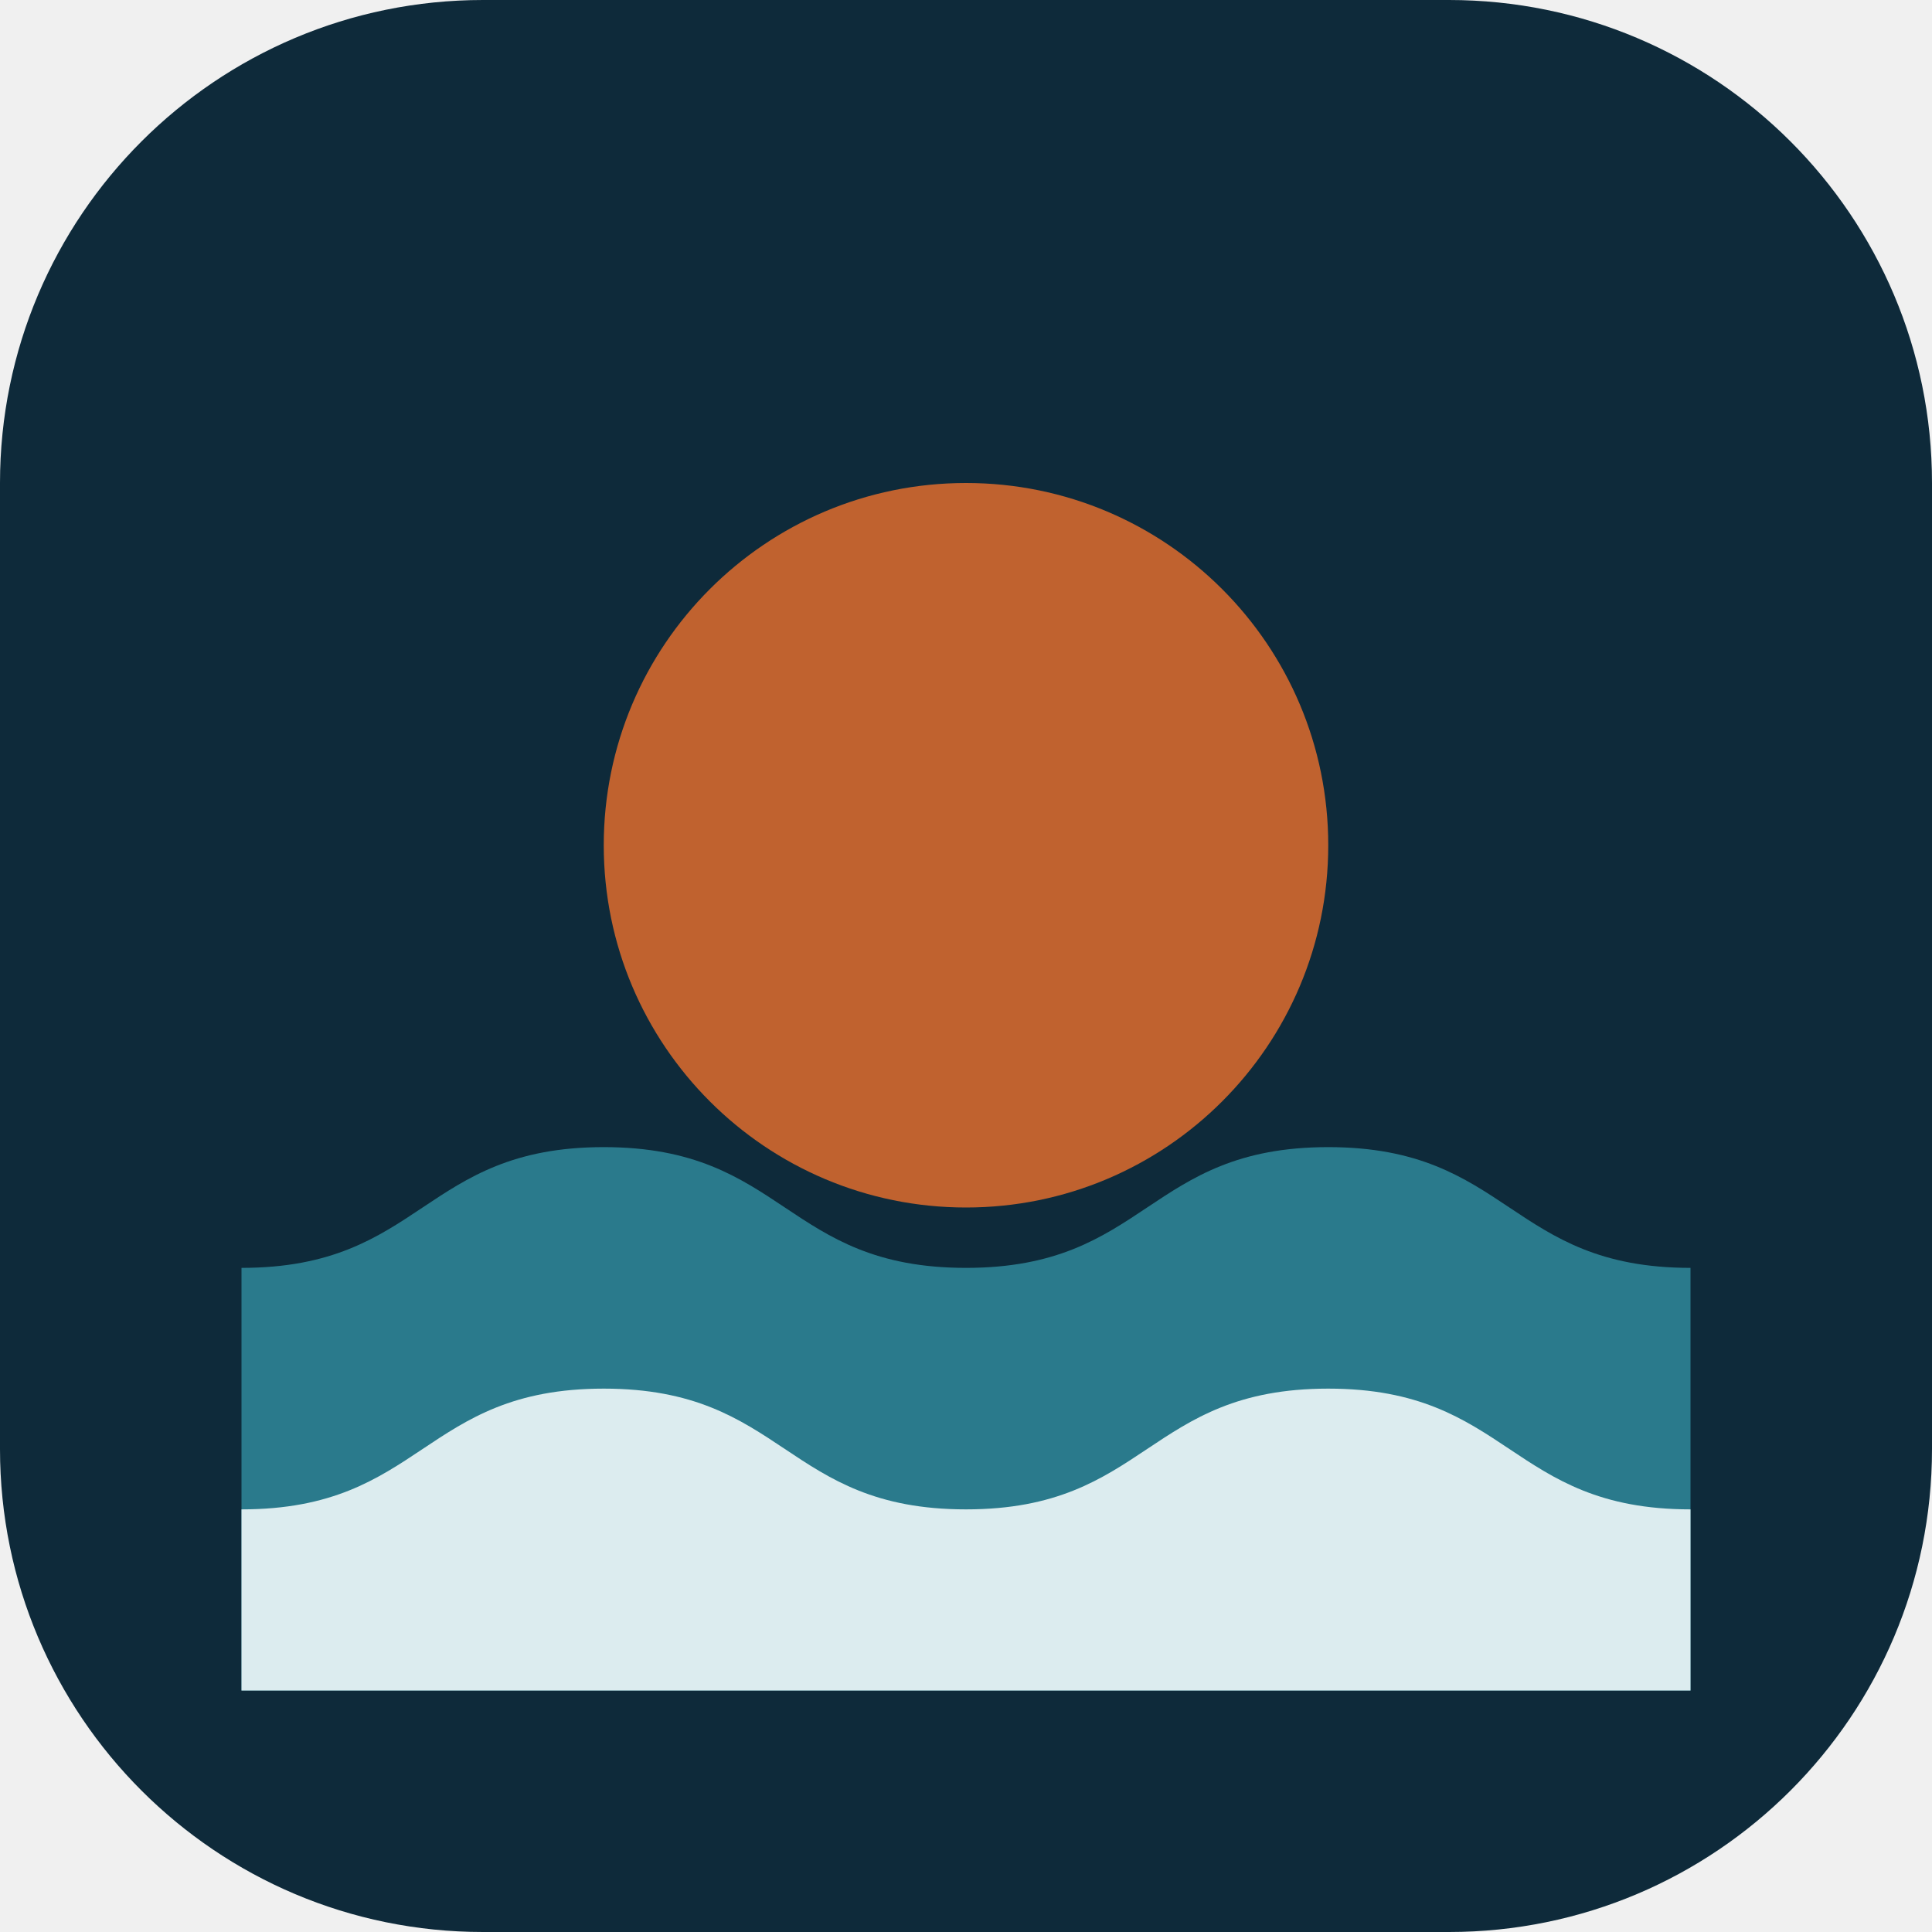
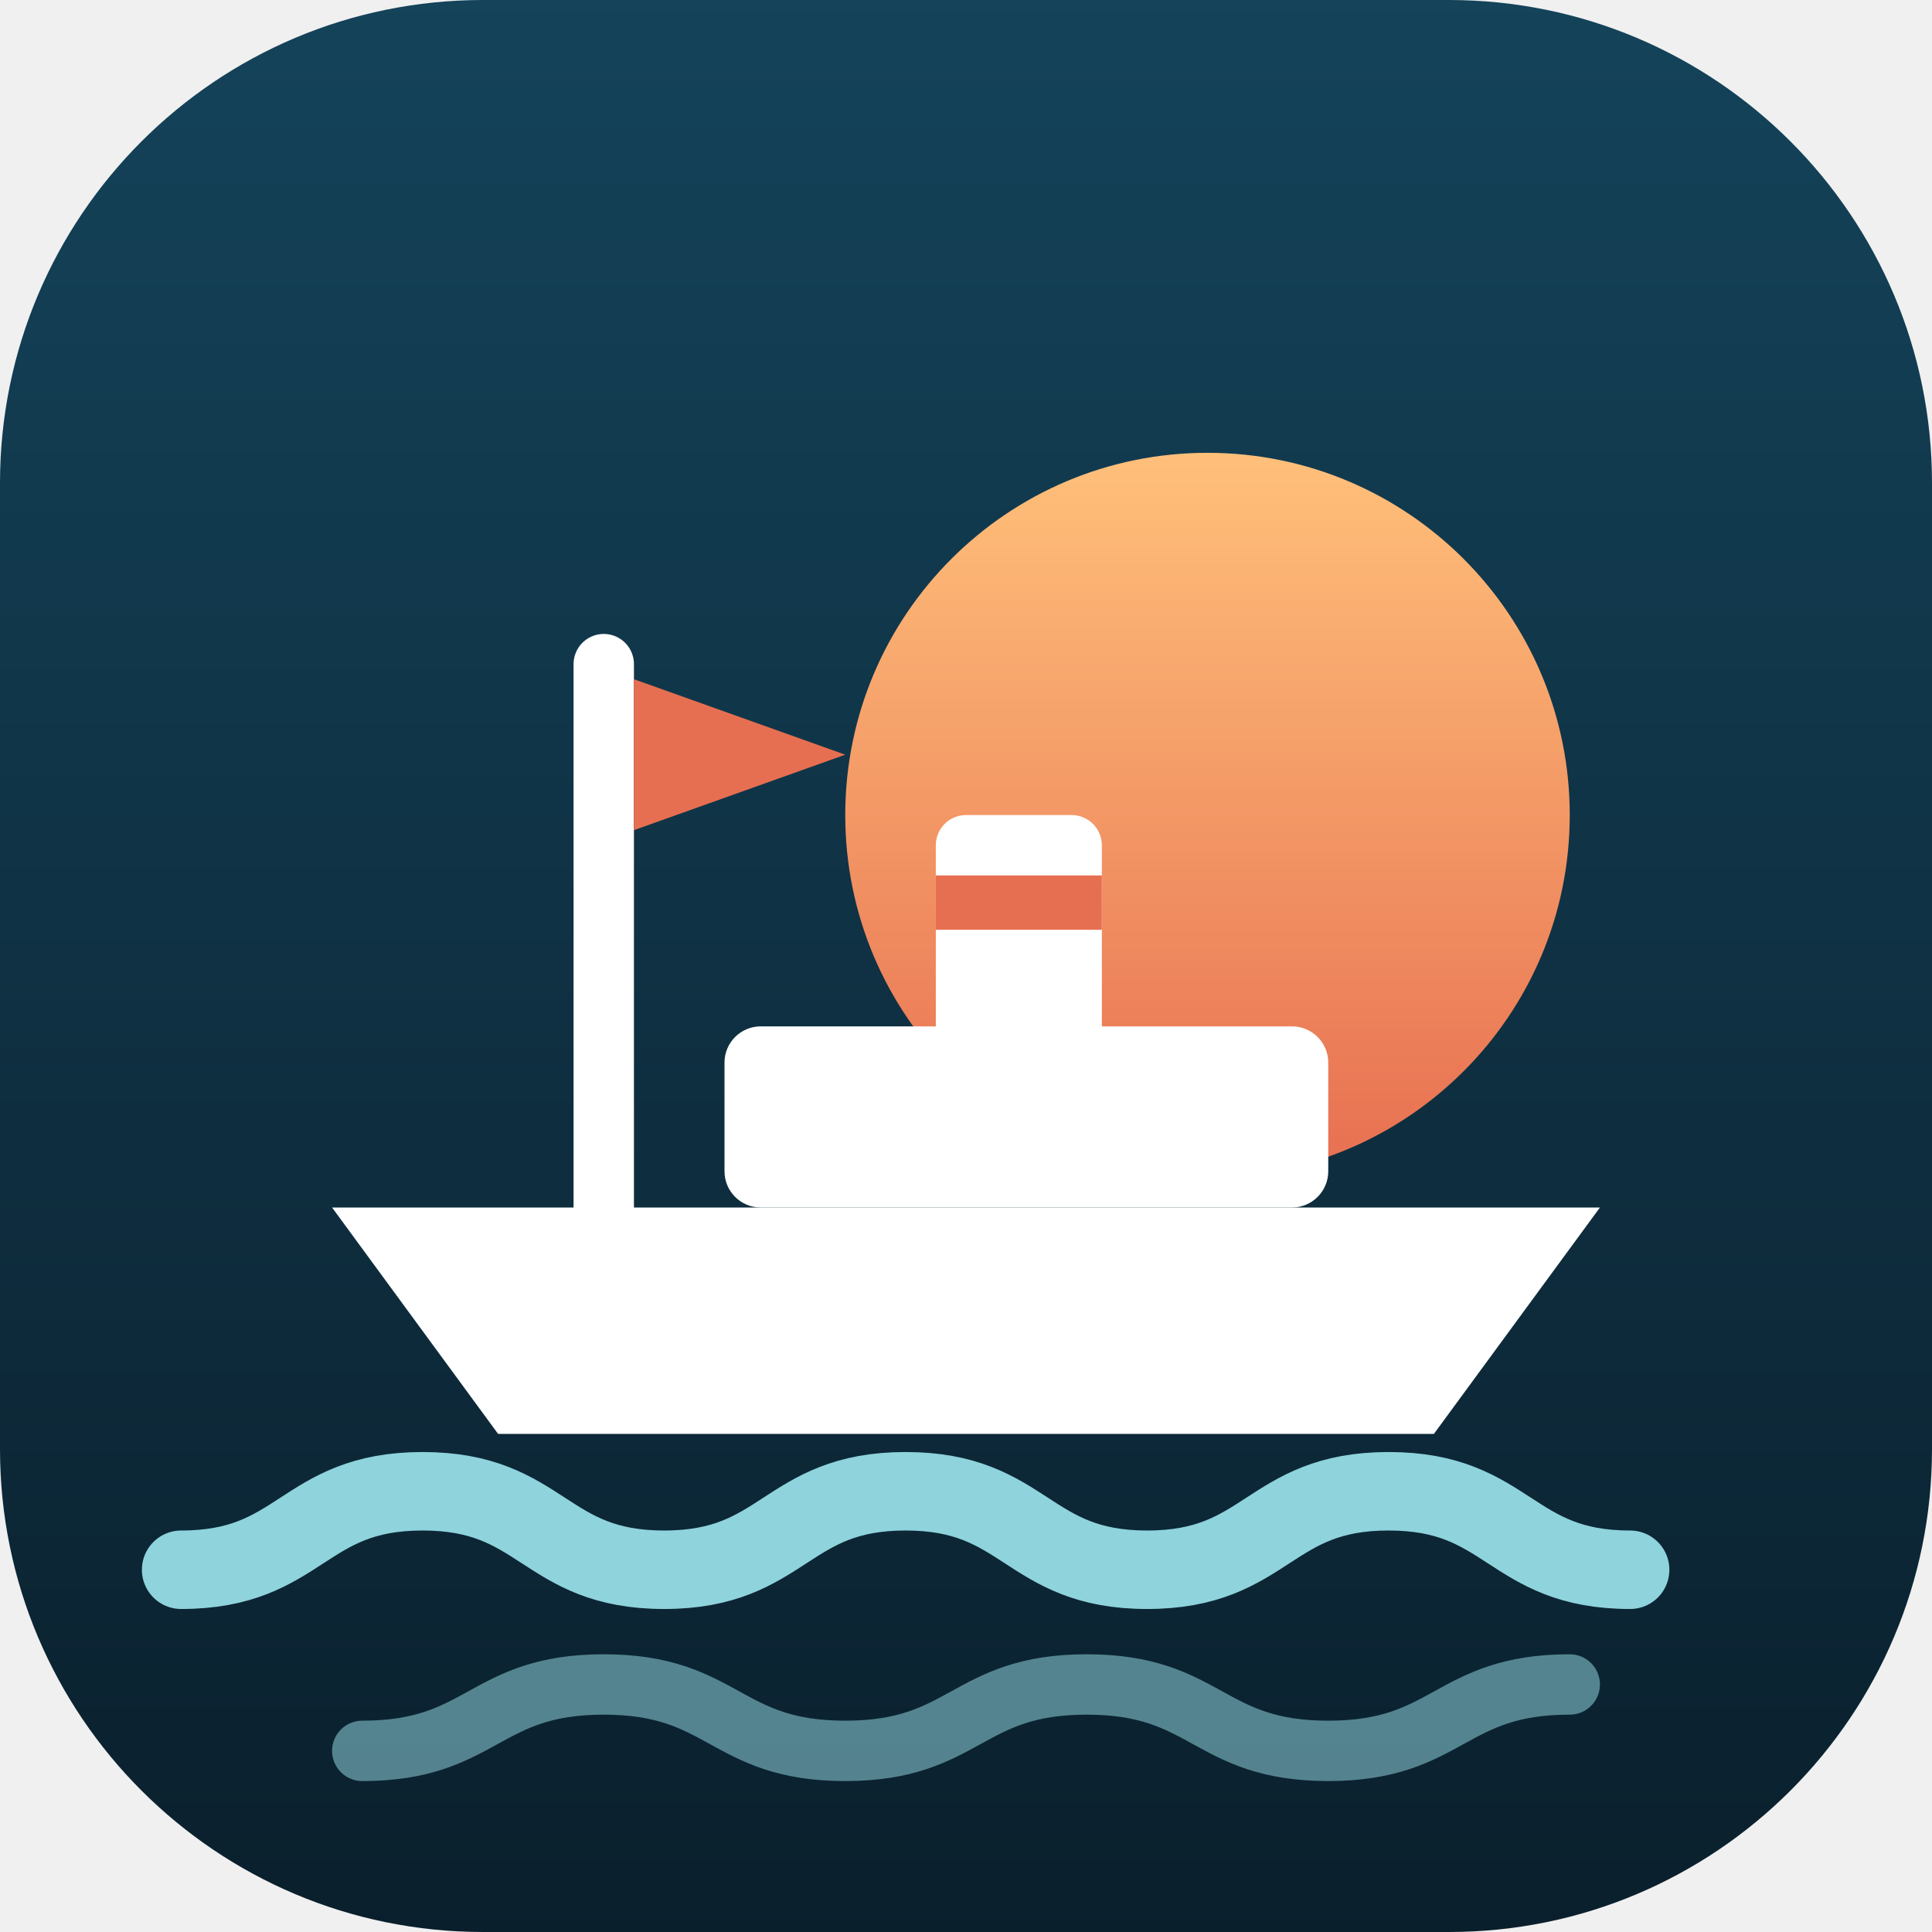
- <svg xmlns="http://www.w3.org/2000/svg" viewBox="0 0 32 32">
-   <rect width="32" height="32" rx="8" fill="#0e2a3a" />
-   <circle cx="16" cy="14" r="6" fill="#c0622f" />
-   <path d="M4 21c3 0 3-2 6-2s3 2 6 2 3-2 6-2 3 2 6 2v7H4z" fill="#2a7a8c" />
-   <path d="M4 25c3 0 3-2 6-2s3 2 6 2 3-2 6-2 3 2 6 2v3H4z" fill="#dcecef" />
+ <svg xmlns="http://www.w3.org/2000/svg" viewBox="0 0 64 64">
+   <defs>
+     <linearGradient id="lg-sea" x1="0" y1="0" x2="0" y2="1">
+       <stop offset="0" stop-color="#14435a" />
+       <stop offset="1" stop-color="#0a1f2c" />
+     </linearGradient>
+     <linearGradient id="lg-sun" x1="0" y1="0" x2="0" y2="1">
+       <stop offset="0" stop-color="#ffc07a" />
+       <stop offset="1" stop-color="#e76f51" />
+     </linearGradient>
+   </defs>
+   <rect width="64" height="64" rx="16" fill="url(#lg-sea)" />
+   <circle cx="40" cy="27" r="12" fill="url(#lg-sun)" />
+   <path d="M20 22v18" stroke="#fff" stroke-width="2" stroke-linecap="round" />
+   <path d="M21 22.5l7 2.5-7 2.5z" fill="#e76f51" />
+   <rect x="31" y="27" width="5.5" height="8" rx="1" fill="#fff" />
+   <rect x="31" y="29" width="5.5" height="1.8" fill="#e76f51" />
+   <rect x="24" y="34" width="20" height="6" rx="1.2" fill="#fff" />
+   <path d="M11 40h42l-5.5 7.5h-31z" fill="#fff" />
+   <path d="M6 52c4 0 4-2.6 8-2.6s4 2.6 8 2.6 4-2.6 8-2.6 4 2.6 8 2.6 4-2.6 8-2.6 4 2.6 8 2.6" fill="none" stroke="#8fd3dc" stroke-width="2.6" stroke-linecap="round" />
+   <path d="M12 58c4 0 4-2.2 8-2.2s4 2.2 8 2.2 4-2.2 8-2.2 4 2.2 8 2.2 4-2.2 8-2.2" fill="none" stroke="#8fd3dc" stroke-width="2" stroke-linecap="round" opacity=".55" />
</svg>
